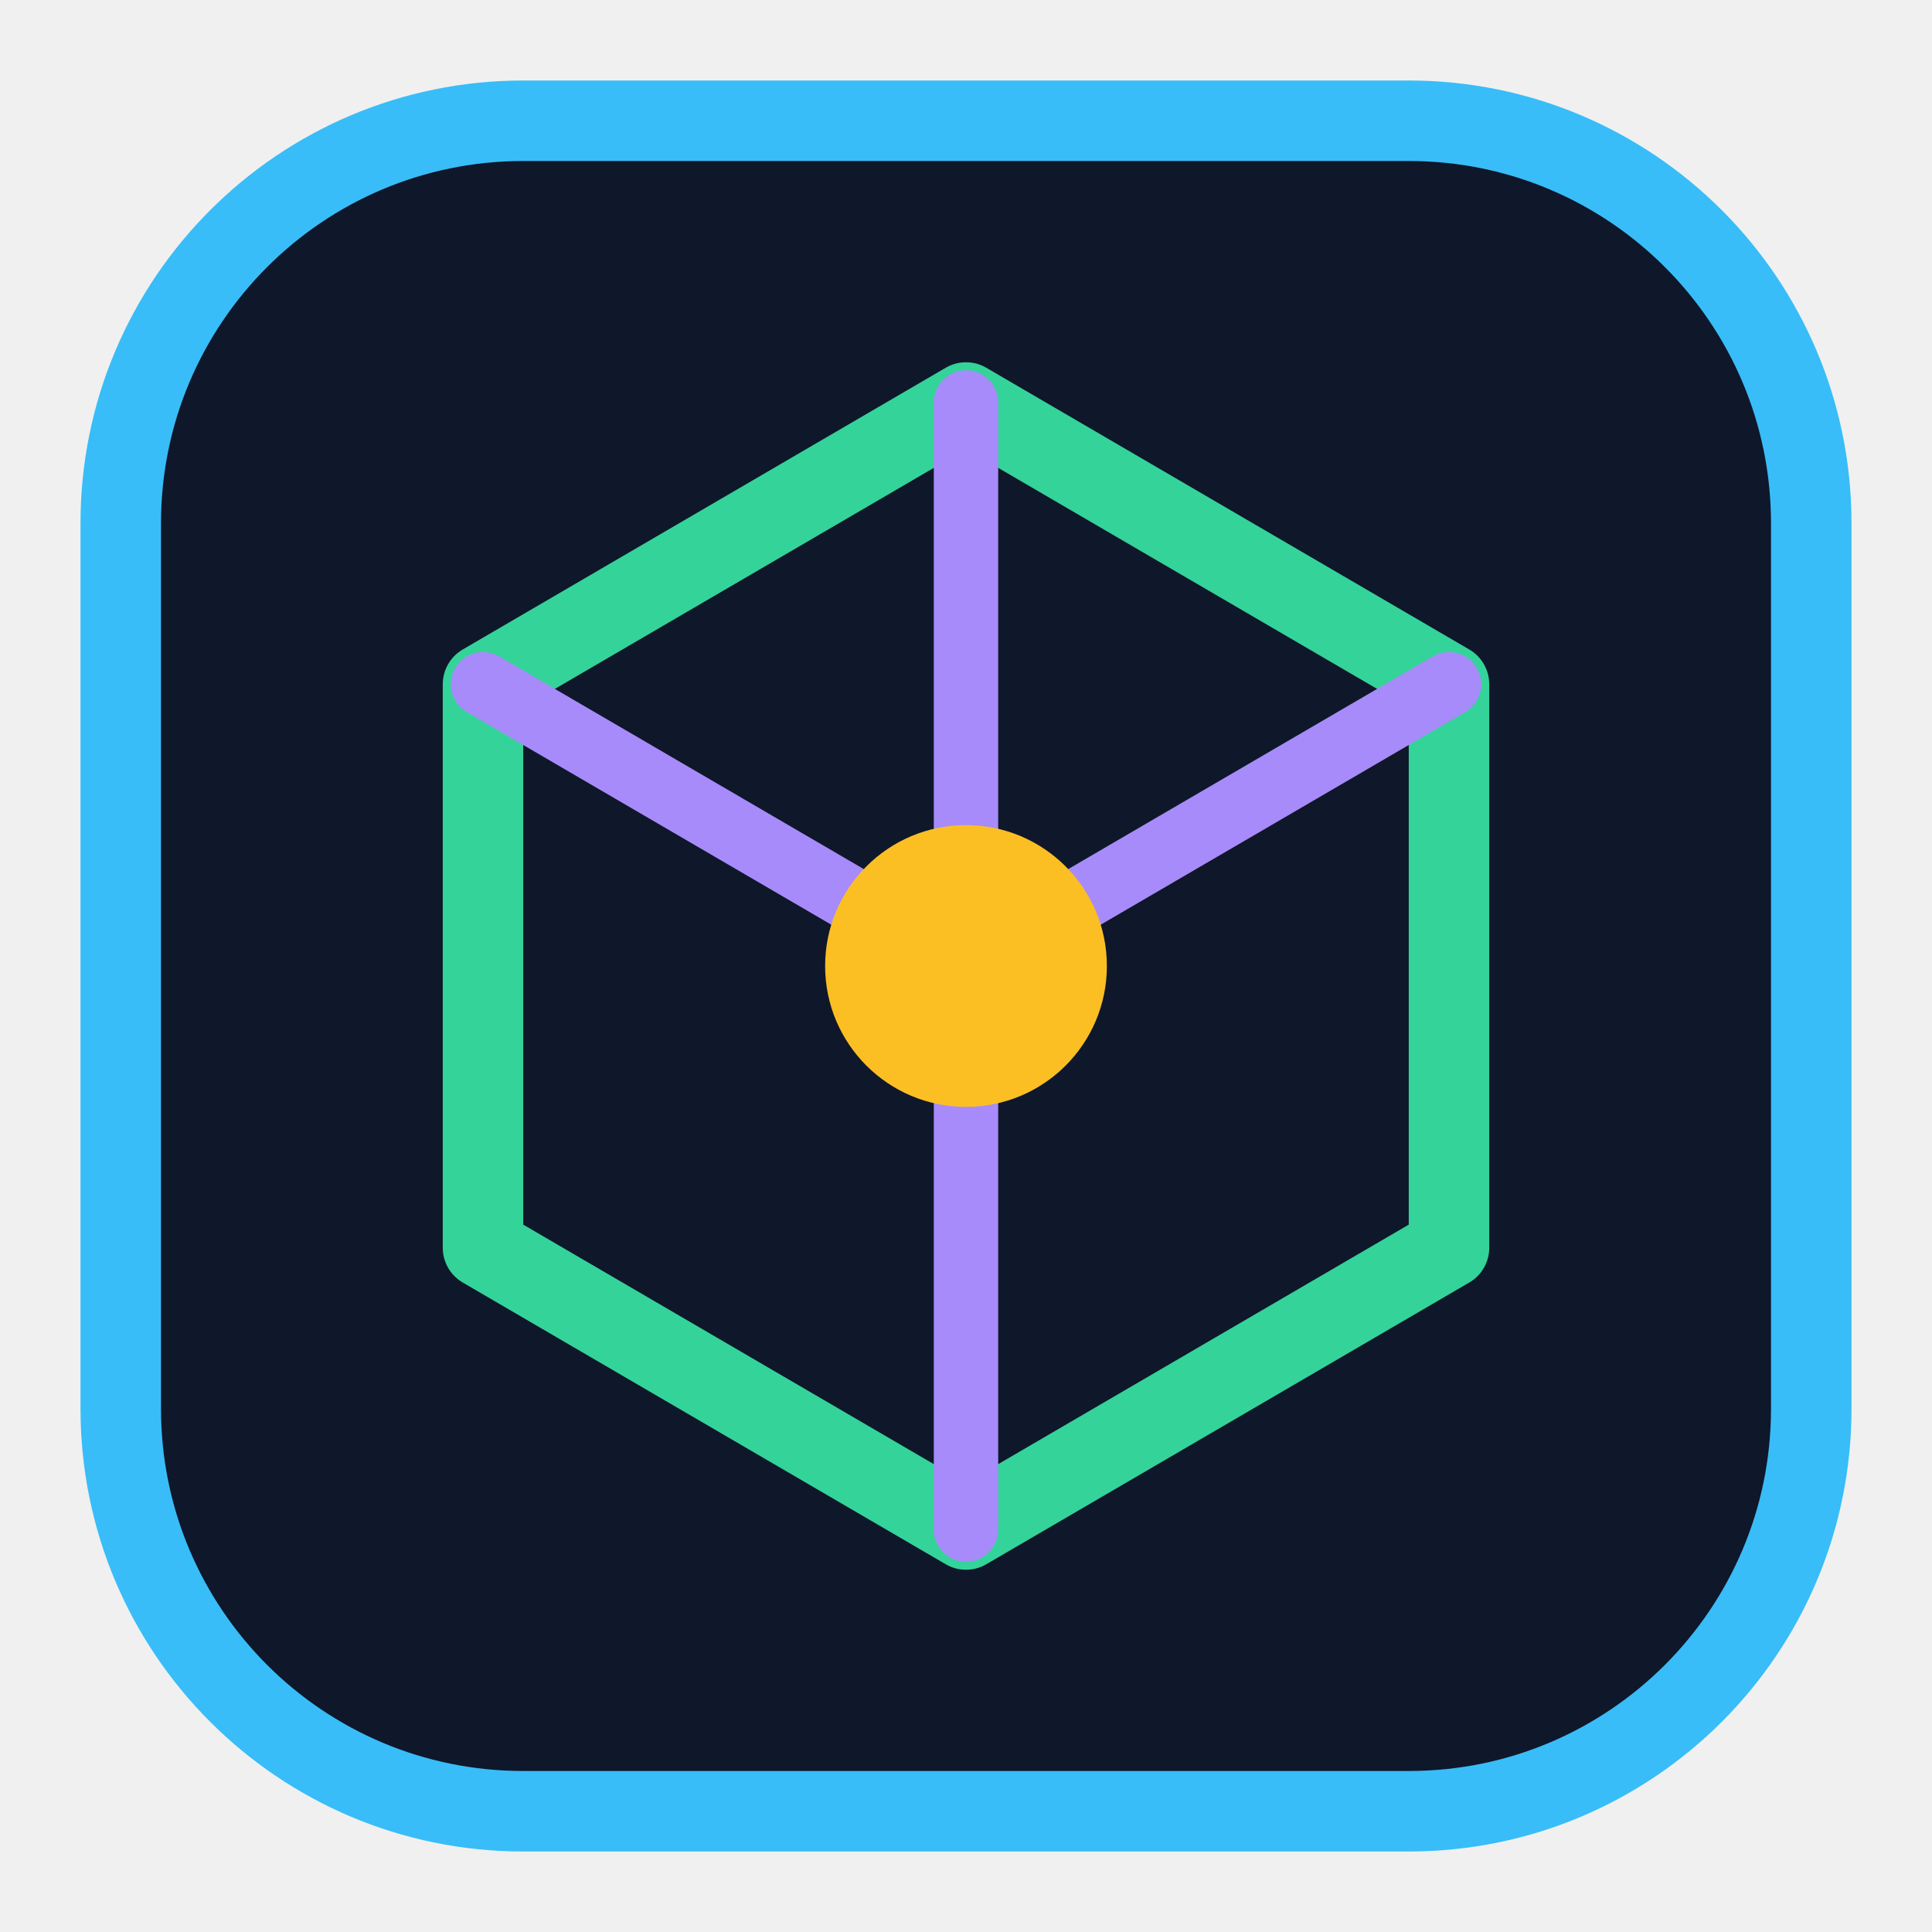
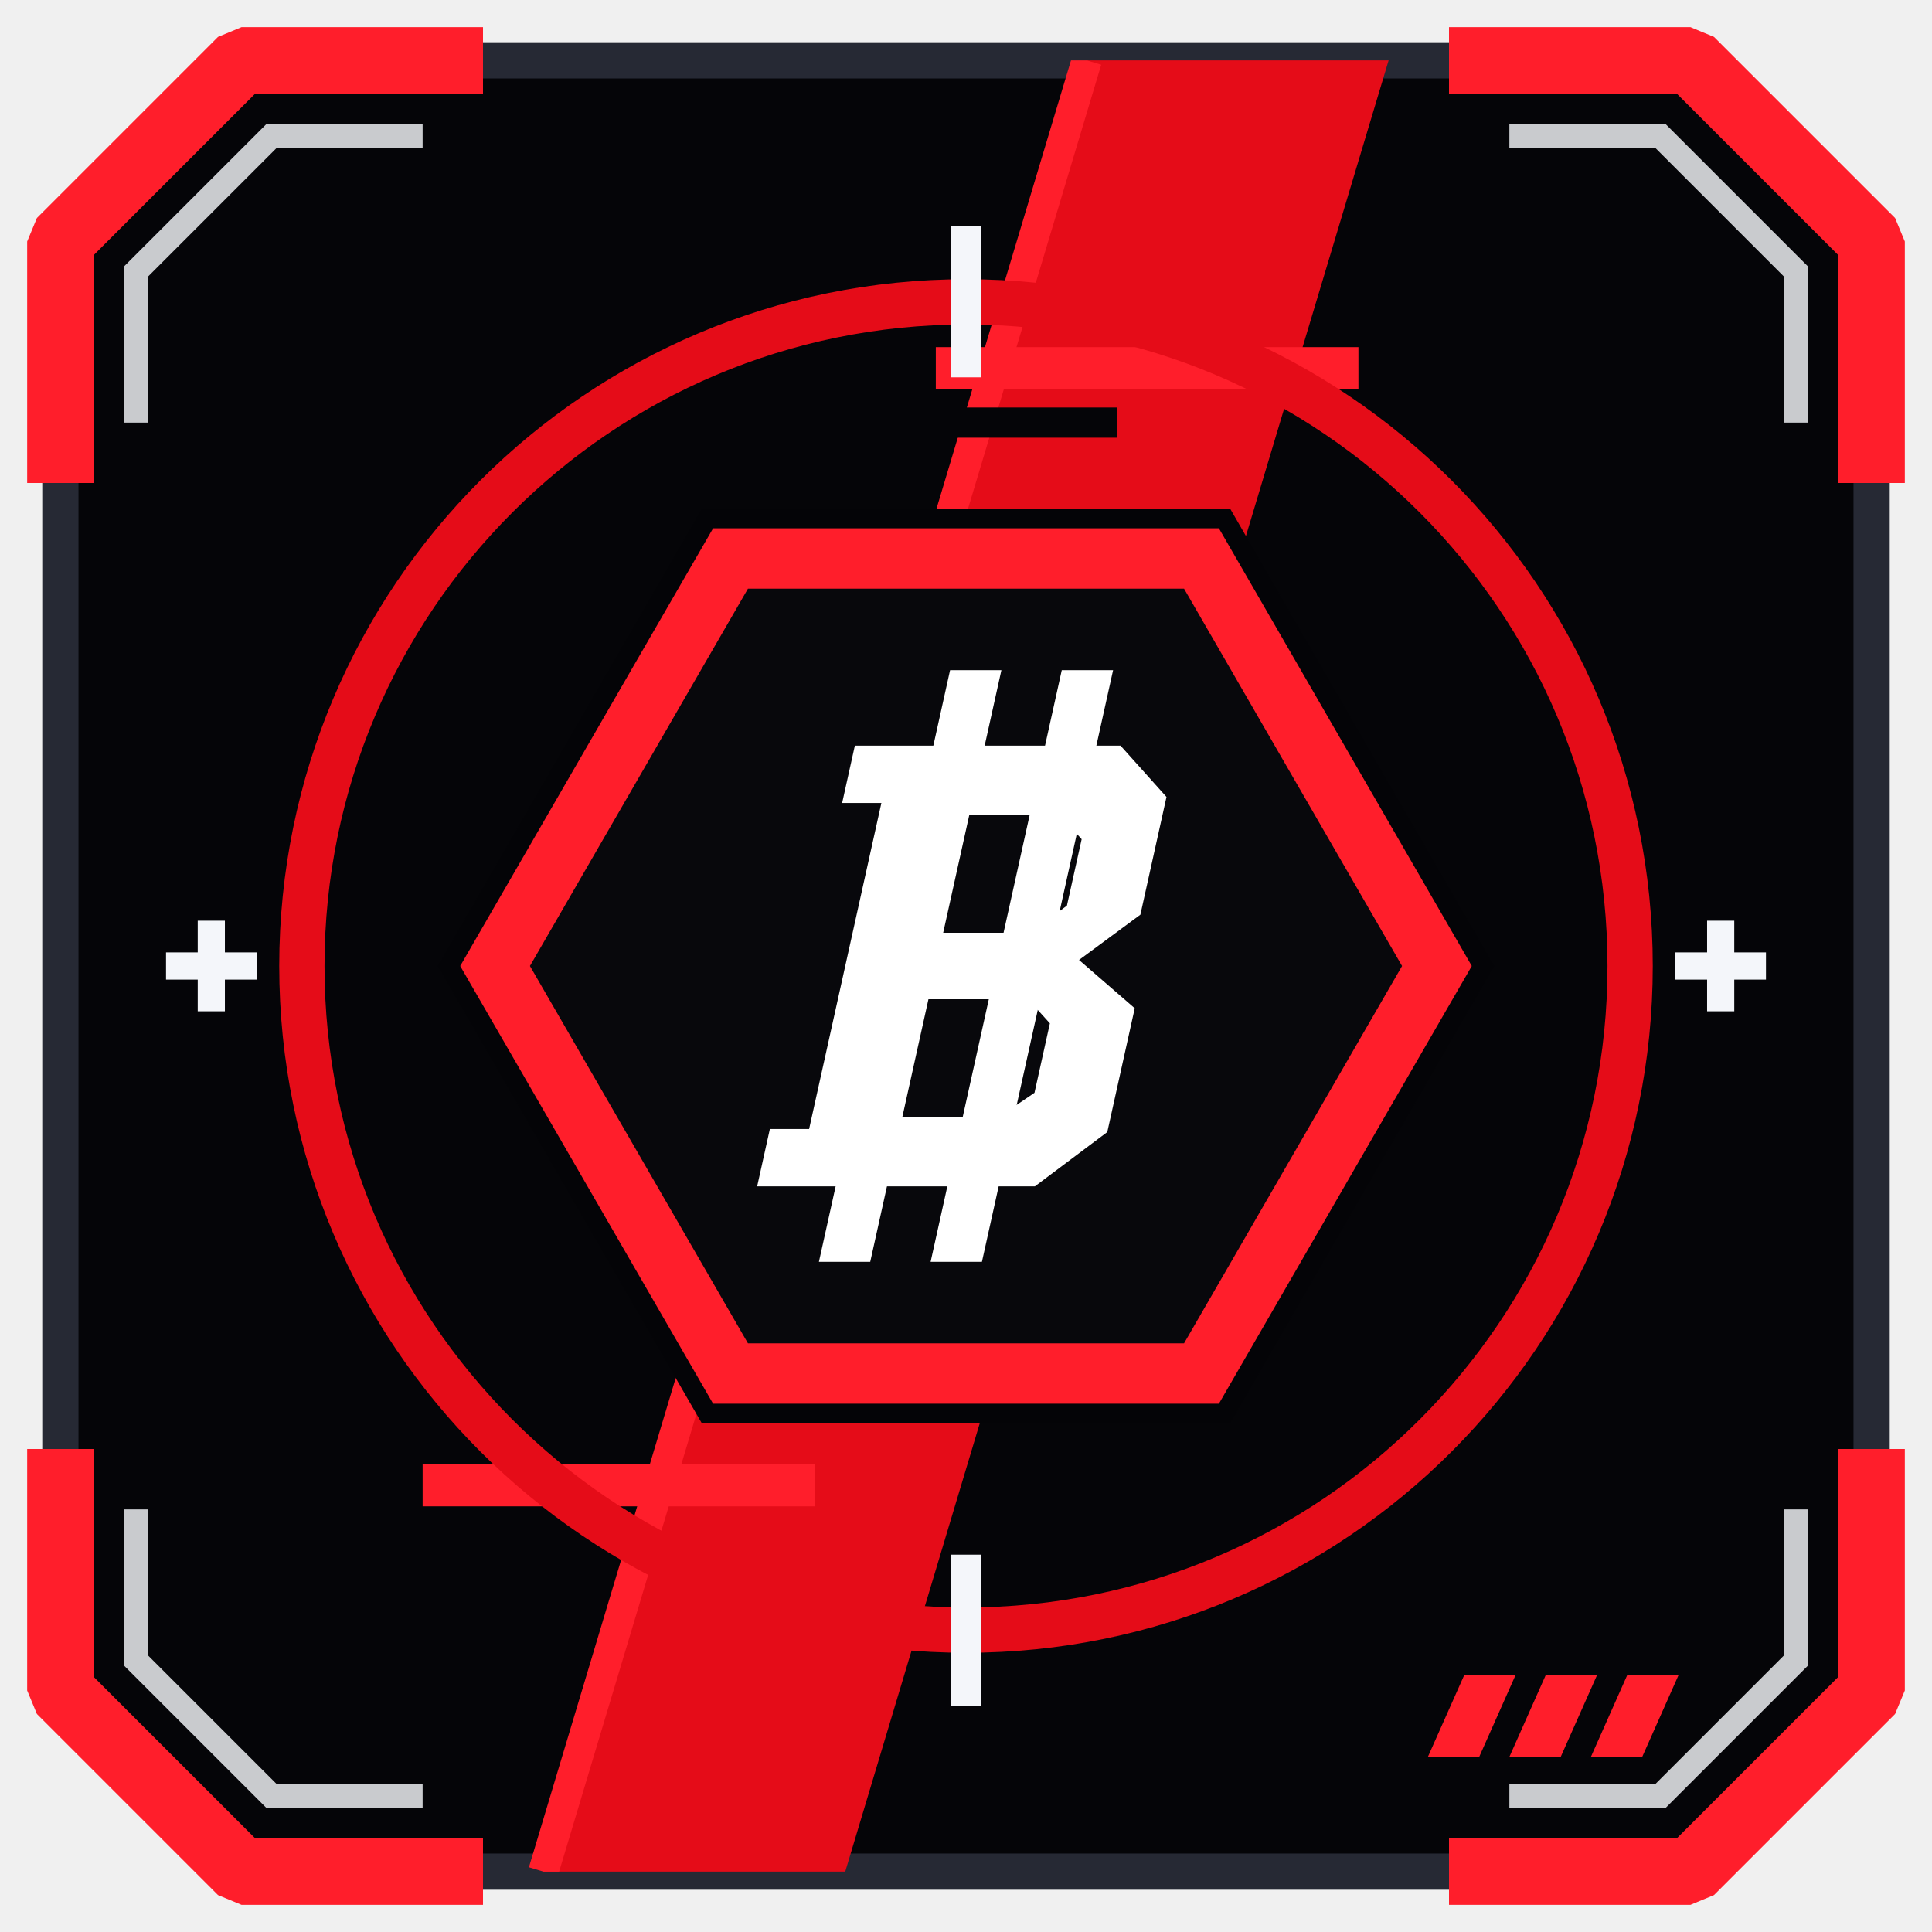
- <svg xmlns="http://www.w3.org/2000/svg" viewBox="0 0 48 48" fill="none">
-   <rect x="3" y="3" width="42" height="42" rx="10" fill="#0f172a" stroke="#38bdf8" stroke-width="2" />
-   <path d="M24 10L36 17V31L24 38L12 31V17L24 10Z" stroke="#34d399" stroke-width="2" stroke-linejoin="round" />
-   <path d="M24 10V24M24 24L36 17M24 24L12 17M24 24V38" stroke="#a78bfa" stroke-width="1.6" stroke-linecap="round" />
-   <circle cx="24" cy="24" r="3.5" fill="#fbbf24" />
+ <svg xmlns="http://www.w3.org/2000/svg" viewBox="0 0 64 64" fill="none">
+   <defs>
+     <clipPath id="plate-clip">
+       <polygon points="8,2 56,2 62,8 62,56 56,62 8,62 2,56 2,8" />
+     </clipPath>
+   </defs>
+   <polygon points="8,2 56,2 62,8 62,56 56,62 8,62 2,56 2,8" fill="#050508" stroke="#262934" stroke-width="1.2" />
+   <g clip-path="url(#plate-clip)">
+     <polygon points="36,2 46,2 28,62 18,62" fill="#E50C18" />
+     <line x1="36" y1="2" x2="18" y2="62" stroke="#FF1E2B" stroke-width="1" />
+     <rect x="31" y="11.5" width="14" height="1.4" fill="#FF1E2B" />
+     <rect x="28" y="13.5" width="9" height="1" fill="#050508" />
+     <rect x="14" y="48.5" width="13" height="1.4" fill="#FF1E2B" />
+     <circle cx="32" cy="32" r="22" stroke="#E50C18" stroke-width="1.5" />
+     <line x1="32" y1="7.5" x2="32" y2="12.5" stroke="#F4F6FA" stroke-width="1" />
+     <line x1="32" y1="51.5" x2="32" y2="56.5" stroke="#F4F6FA" stroke-width="1" />
+     <path d="M5.5 32H8.5M7 30.5V33.5M55.5 32H58.5M57 30.5V33.5" stroke="#F4F6FA" stroke-width="0.9" />
+     <polygon points="48.5,55.5 50.2,55.5 49,58.2 47.3,58.2" fill="#FF1E2B" />
+     <polygon points="51.2,55.5 52.9,55.5 51.7,58.2 50.0,58.2" fill="#FF1E2B" />
+     <polygon points="53.9,55.5 55.6,55.5 54.4,58.2 52.7,58.2" fill="#FF1E2B" />
+   </g>
+   <polyline points="4.5,14 4.5,9 9,4.5 14,4.5" stroke="#F4F6FA" stroke-opacity="0.82" stroke-width="0.8" />
+   <polyline points="50,4.5 55,4.5 59.5,9 59.5,14" stroke="#F4F6FA" stroke-opacity="0.82" stroke-width="0.8" />
+   <polyline points="59.5,50 59.5,55 55,59.5 50,59.5" stroke="#F4F6FA" stroke-opacity="0.82" stroke-width="0.8" />
+   <polyline points="14,59.5 9,59.5 4.5,55 4.5,50" stroke="#F4F6FA" stroke-opacity="0.82" stroke-width="0.8" />
+   <polyline points="2,16 2,8 8,2 16,2" stroke="#FF1E2B" stroke-width="2.2" stroke-linejoin="bevel" />
+   <polyline points="48,2 56,2 62,8 62,16" stroke="#FF1E2B" stroke-width="2.2" stroke-linejoin="bevel" />
+   <polyline points="62,48 62,56 56,62 48,62" stroke="#FF1E2B" stroke-width="2.2" stroke-linejoin="bevel" />
+   <polyline points="16,62 8,62 2,56 2,48" stroke="#FF1E2B" stroke-width="2.2" stroke-linejoin="bevel" />
+   <polygon points="49.5,32 40.75,47.15 23.25,47.15 14.5,32 23.25,16.85 40.75,16.85" fill="#040407" />
+   <polygon points="47.6,32 39.8,45.5 24.2,45.5 16.4,32 24.2,18.5 39.8,18.5" fill="#08080C" stroke="#FF1E2B" stroke-width="2" />
+   <g transform="translate(32.2,32) skewX(-12.5)">
+     <rect x="-2.9" y="-9.8" width="1.7" height="19.6" fill="#FFFFFF" />
+     <rect x="0.8" y="-9.8" width="1.7" height="19.6" fill="#FFFFFF" />
+     <path fill="#FFFFFF" fill-rule="evenodd" d="       M-5.5,-7.3 H3.3 L5.2,-5.6 V-1.7 L3.5,-0.2 L5.7,1.4 V5.5 L3.7,7.3 H-5.5 V5.4 H-4.2 V-5.4 H-5.5 Z       M-1.6,-5.0 V-1.1 H1.7 L2.7,-2.0 V-4.2 L1.8,-5.0 Z       M-1.6,1.1 V5.0 H2.0 L3.0,4.2 V1.9 L2.1,1.1 Z     " />
+   </g>
</svg>
